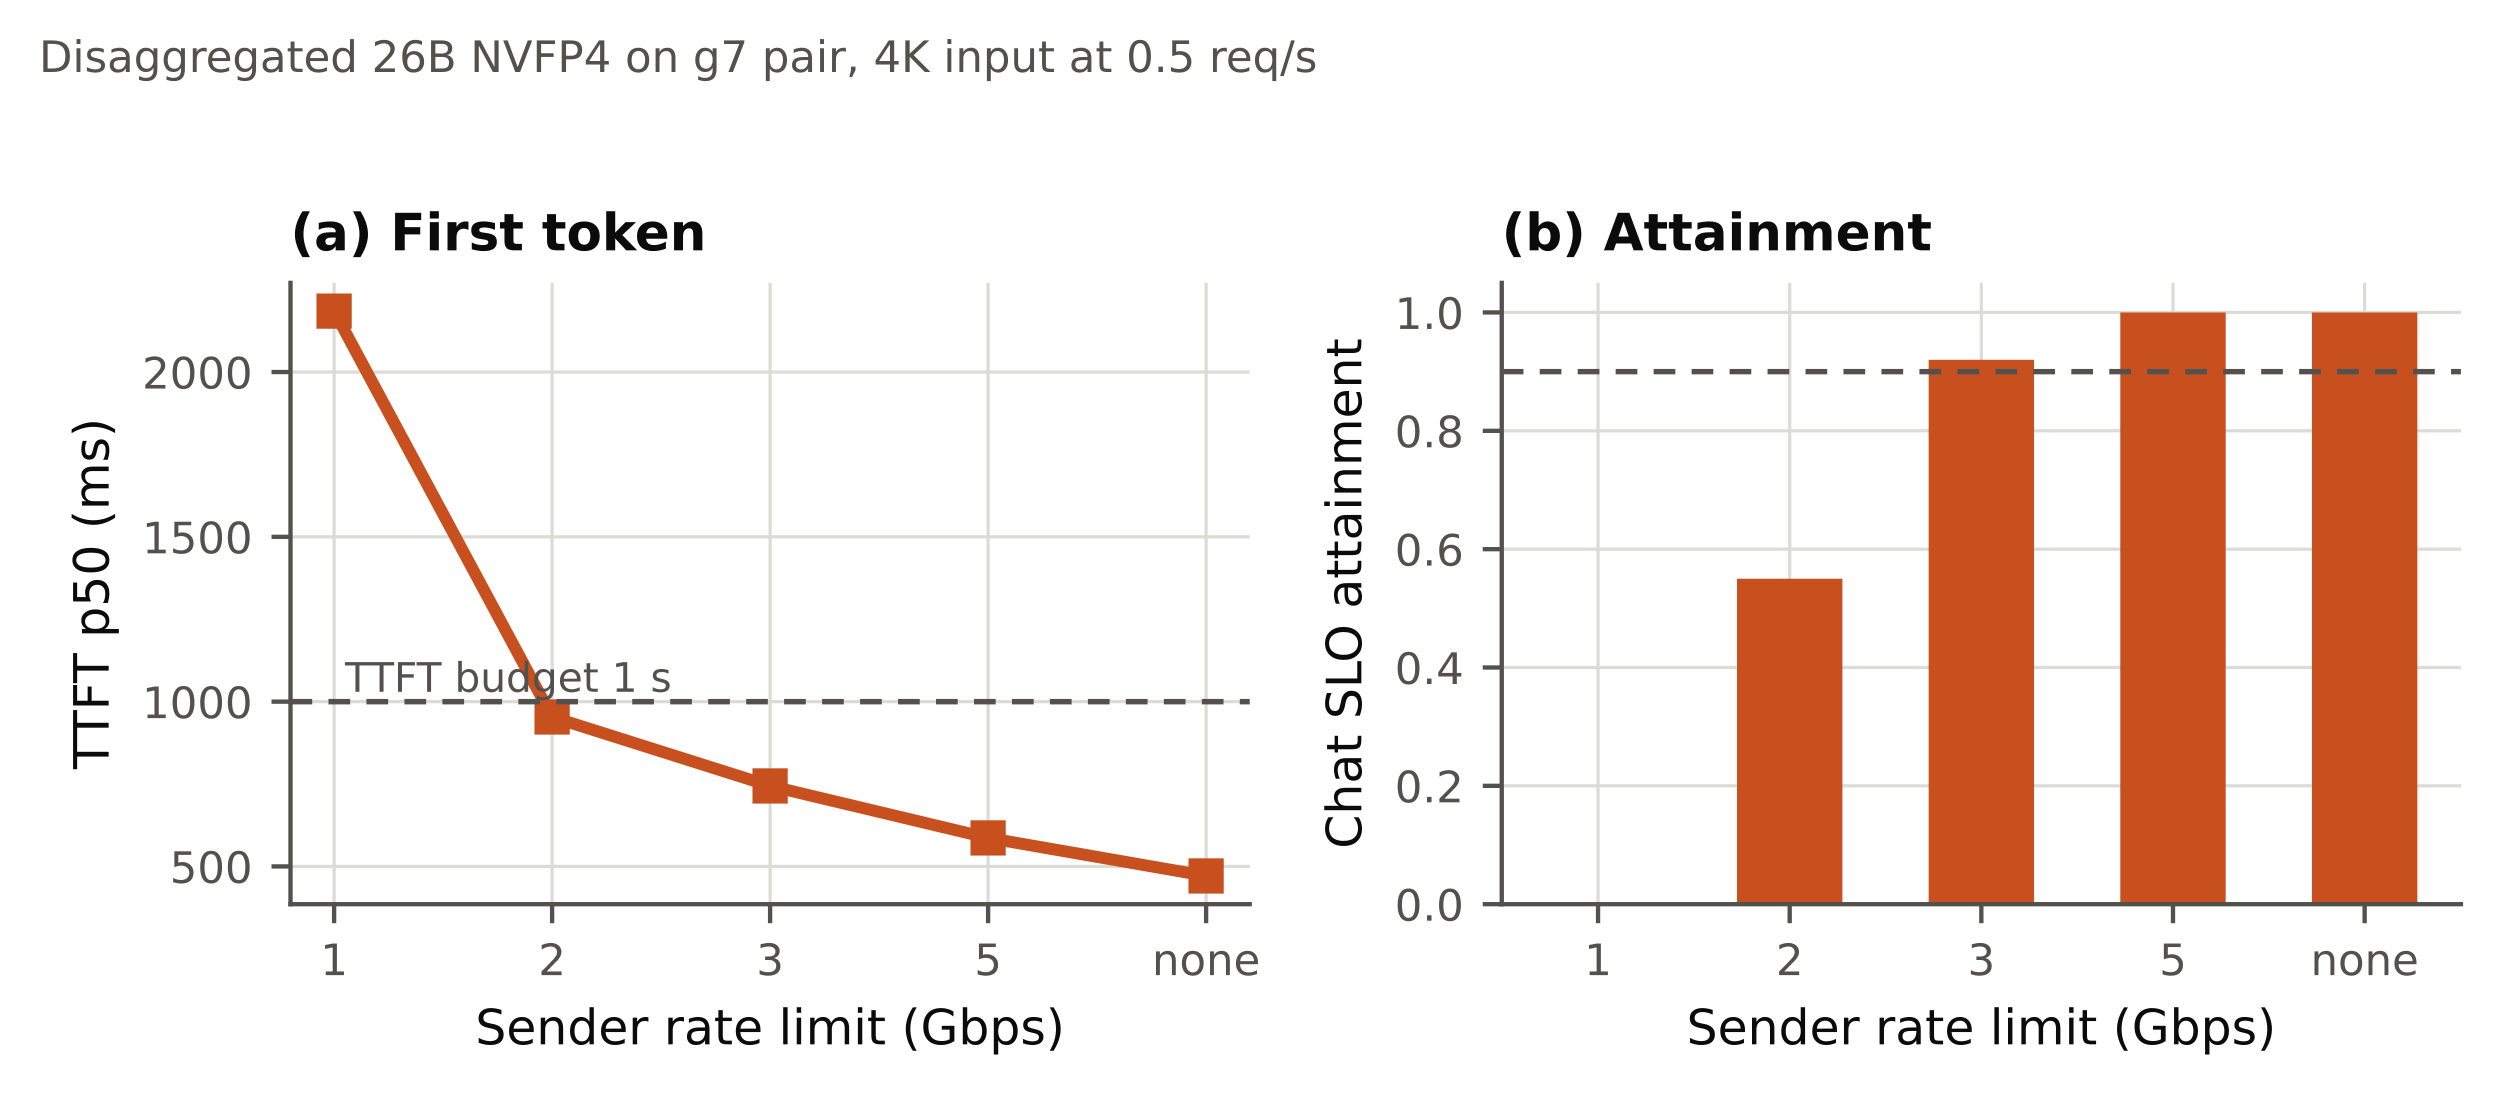
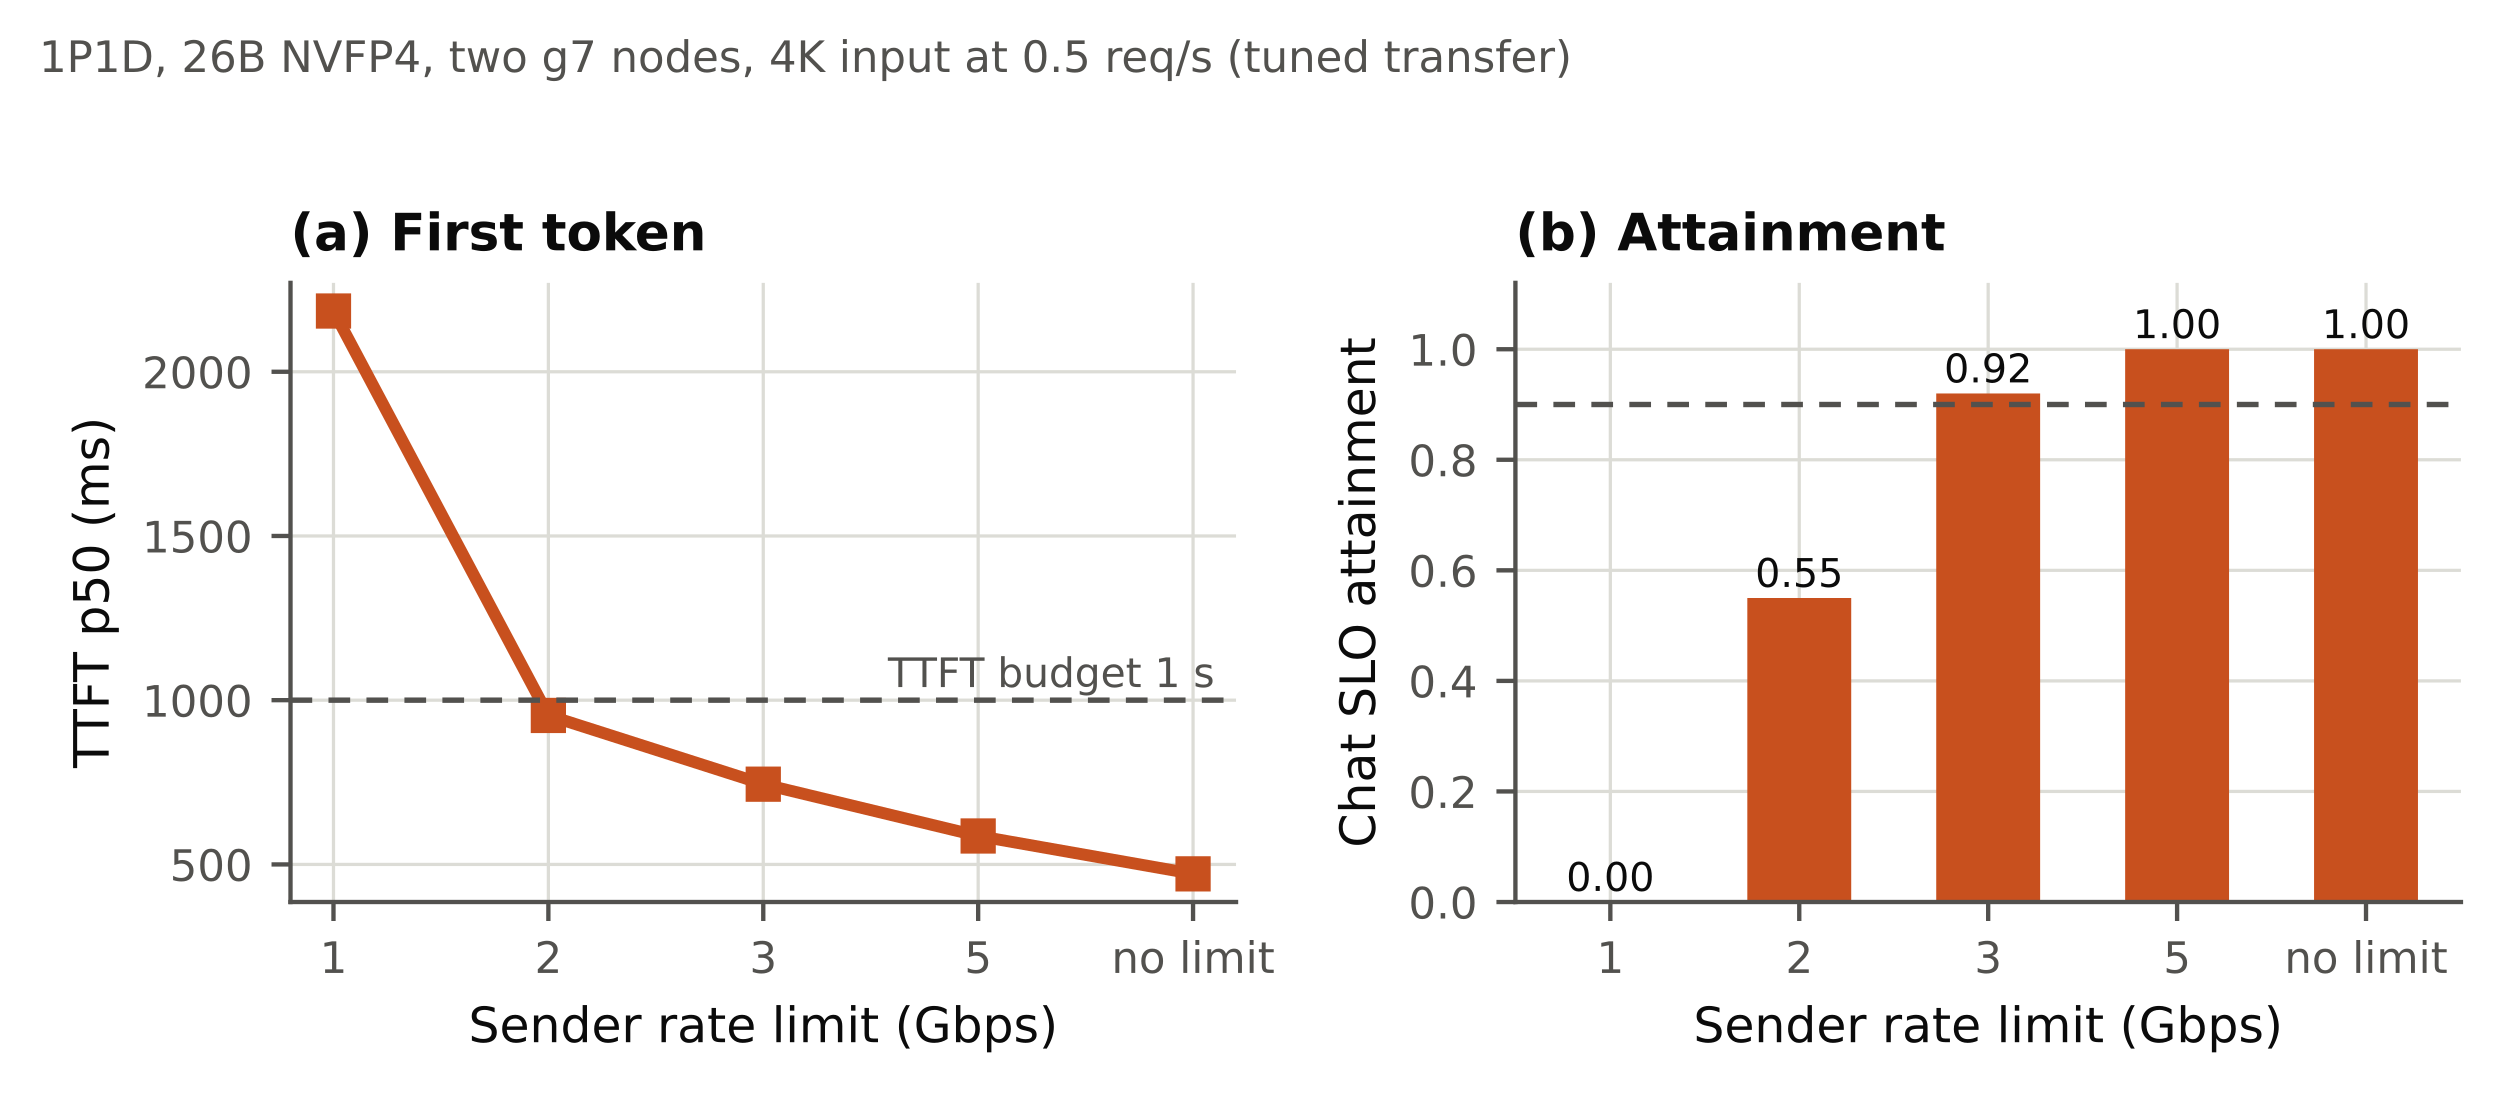
- <svg xmlns="http://www.w3.org/2000/svg" xmlns:xlink="http://www.w3.org/1999/xlink" width="460.872pt" height="201.887pt" viewBox="0 0 460.872 201.887" version="1.1">
+ <svg xmlns="http://www.w3.org/2000/svg" xmlns:xlink="http://www.w3.org/1999/xlink" width="460.872pt" height="201.485pt" viewBox="0 0 460.872 201.485" version="1.1">
  <defs>
    <style type="text/css">*{stroke-linejoin: round; stroke-linecap: butt}</style>
  </defs>
  <g id="figure_1">
    <g id="patch_1">
-       <path d="M 0 201.887  L 460.872 201.887  L 460.872 -0  L 0 -0  L 0 201.887  z " style="fill: none" />
+       <path d="M 0 201.485  L 460.872 201.485  L 460.872 0  L 0 0  L 0 201.485  z " style="fill: none" />
    </g>
    <g id="axes_1">
      <g id="patch_2">
-         <path d="M 53.554 166.686  L 230.381 166.686  L 230.381 52.148  L 53.554 52.148  L 53.554 166.686  z " style="fill: none" />
+         <path d="M 53.554 166.284  L 227.861 166.284  L 227.861 52.148  L 53.554 52.148  L 53.554 166.284  z " style="fill: none" />
      </g>
      <g id="matplotlib.axis_1">
        <g id="xtick_1">
          <g id="line2d_1">
-             <path d="M 61.592 166.686  L 61.592 52.148  " clip-path="url(#p09b692874a)" style="fill: none; stroke: #dcdcd6; stroke-width: 0.6; stroke-linecap: square" />
+             <path d="M 61.477 166.284  L 61.477 52.148  " clip-path="url(#p28d14d6570)" style="fill: none; stroke: #dcdcd6; stroke-width: 0.6; stroke-linecap: square" />
          </g>
          <g id="line2d_2">
            <defs>
-               <path id="mbd65583df5" d="M 0 0  L 0 3.5  " style="stroke: #52514e; stroke-width: 0.8" />
+               <path id="m0e8665df75" d="M 0 0  L 0 3.5  " style="stroke: #52514e; stroke-width: 0.8" />
            </defs>
            <g>
-               <use xlink:href="#mbd65583df5" x="61.592" y="166.686" style="fill: #52514e; stroke: #52514e; stroke-width: 0.8" />
+               <use xlink:href="#m0e8665df75" x="61.477" y="166.284" style="fill: #52514e; stroke: #52514e; stroke-width: 0.8" />
            </g>
          </g>
          <g id="text_1">
-             <text style="font-size: 8px; font-family: 'DejaVu Sans', 'Bitstream Vera Sans', 'Computer Modern Sans Serif', 'Lucida Grande', 'Verdana', 'Geneva', 'Lucid', 'Arial', 'Helvetica', 'Avant Garde', sans-serif; text-anchor: middle; fill: #52514e" x="61.592" y="179.764" transform="rotate(-0 61.59171 179.764)">1</text>
+             <text style="font-size: 8px; font-family: 'DejaVu Sans', 'Bitstream Vera Sans', 'Computer Modern Sans Serif', 'Lucida Grande', 'Verdana', 'Geneva', 'Lucid', 'Arial', 'Helvetica', 'Avant Garde', sans-serif; text-anchor: middle; fill: #52514e" x="61.477" y="179.362" transform="rotate(-0 61.47716 179.3621)">1</text>
          </g>
        </g>
        <g id="xtick_2">
          <g id="line2d_3">
-             <path d="M 101.78 166.686  L 101.78 52.148  " clip-path="url(#p09b692874a)" style="fill: none; stroke: #dcdcd6; stroke-width: 0.6; stroke-linecap: square" />
+             <path d="M 101.092 166.284  L 101.092 52.148  " clip-path="url(#p28d14d6570)" style="fill: none; stroke: #dcdcd6; stroke-width: 0.6; stroke-linecap: square" />
          </g>
          <g id="line2d_4">
            <g>
-               <use xlink:href="#mbd65583df5" x="101.78" y="166.686" style="fill: #52514e; stroke: #52514e; stroke-width: 0.8" />
+               <use xlink:href="#m0e8665df75" x="101.092" y="166.284" style="fill: #52514e; stroke: #52514e; stroke-width: 0.8" />
            </g>
          </g>
          <g id="text_2">
-             <text style="font-size: 8px; font-family: 'DejaVu Sans', 'Bitstream Vera Sans', 'Computer Modern Sans Serif', 'Lucida Grande', 'Verdana', 'Geneva', 'Lucid', 'Arial', 'Helvetica', 'Avant Garde', sans-serif; text-anchor: middle; fill: #52514e" x="101.78" y="179.764" transform="rotate(-0 101.7797 179.764)">2</text>
+             <text style="font-size: 8px; font-family: 'DejaVu Sans', 'Bitstream Vera Sans', 'Computer Modern Sans Serif', 'Lucida Grande', 'Verdana', 'Geneva', 'Lucid', 'Arial', 'Helvetica', 'Avant Garde', sans-serif; text-anchor: middle; fill: #52514e" x="101.092" y="179.362" transform="rotate(-0 101.0924 179.3621)">2</text>
          </g>
        </g>
        <g id="xtick_3">
          <g id="line2d_5">
-             <path d="M 141.968 166.686  L 141.968 52.148  " clip-path="url(#p09b692874a)" style="fill: none; stroke: #dcdcd6; stroke-width: 0.6; stroke-linecap: square" />
+             <path d="M 140.708 166.284  L 140.708 52.148  " clip-path="url(#p28d14d6570)" style="fill: none; stroke: #dcdcd6; stroke-width: 0.6; stroke-linecap: square" />
          </g>
          <g id="line2d_6">
            <g>
-               <use xlink:href="#mbd65583df5" x="141.968" y="166.686" style="fill: #52514e; stroke: #52514e; stroke-width: 0.8" />
+               <use xlink:href="#m0e8665df75" x="140.708" y="166.284" style="fill: #52514e; stroke: #52514e; stroke-width: 0.8" />
            </g>
          </g>
          <g id="text_3">
-             <text style="font-size: 8px; font-family: 'DejaVu Sans', 'Bitstream Vera Sans', 'Computer Modern Sans Serif', 'Lucida Grande', 'Verdana', 'Geneva', 'Lucid', 'Arial', 'Helvetica', 'Avant Garde', sans-serif; text-anchor: middle; fill: #52514e" x="141.968" y="179.764" transform="rotate(-0 141.9677 179.764)">3</text>
+             <text style="font-size: 8px; font-family: 'DejaVu Sans', 'Bitstream Vera Sans', 'Computer Modern Sans Serif', 'Lucida Grande', 'Verdana', 'Geneva', 'Lucid', 'Arial', 'Helvetica', 'Avant Garde', sans-serif; text-anchor: middle; fill: #52514e" x="140.708" y="179.362" transform="rotate(-0 140.7077 179.3621)">3</text>
          </g>
        </g>
        <g id="xtick_4">
          <g id="line2d_7">
-             <path d="M 182.156 166.686  L 182.156 52.148  " clip-path="url(#p09b692874a)" style="fill: none; stroke: #dcdcd6; stroke-width: 0.6; stroke-linecap: square" />
+             <path d="M 180.323 166.284  L 180.323 52.148  " clip-path="url(#p28d14d6570)" style="fill: none; stroke: #dcdcd6; stroke-width: 0.6; stroke-linecap: square" />
          </g>
          <g id="line2d_8">
            <g>
-               <use xlink:href="#mbd65583df5" x="182.156" y="166.686" style="fill: #52514e; stroke: #52514e; stroke-width: 0.8" />
+               <use xlink:href="#m0e8665df75" x="180.323" y="166.284" style="fill: #52514e; stroke: #52514e; stroke-width: 0.8" />
            </g>
          </g>
          <g id="text_4">
-             <text style="font-size: 8px; font-family: 'DejaVu Sans', 'Bitstream Vera Sans', 'Computer Modern Sans Serif', 'Lucida Grande', 'Verdana', 'Geneva', 'Lucid', 'Arial', 'Helvetica', 'Avant Garde', sans-serif; text-anchor: middle; fill: #52514e" x="182.156" y="179.764" transform="rotate(-0 182.1557 179.764)">5</text>
+             <text style="font-size: 8px; font-family: 'DejaVu Sans', 'Bitstream Vera Sans', 'Computer Modern Sans Serif', 'Lucida Grande', 'Verdana', 'Geneva', 'Lucid', 'Arial', 'Helvetica', 'Avant Garde', sans-serif; text-anchor: middle; fill: #52514e" x="180.323" y="179.362" transform="rotate(-0 180.3229 179.3621)">5</text>
          </g>
        </g>
        <g id="xtick_5">
          <g id="line2d_9">
-             <path d="M 222.344 166.686  L 222.344 52.148  " clip-path="url(#p09b692874a)" style="fill: none; stroke: #dcdcd6; stroke-width: 0.6; stroke-linecap: square" />
+             <path d="M 219.938 166.284  L 219.938 52.148  " clip-path="url(#p28d14d6570)" style="fill: none; stroke: #dcdcd6; stroke-width: 0.6; stroke-linecap: square" />
          </g>
          <g id="line2d_10">
            <g>
-               <use xlink:href="#mbd65583df5" x="222.344" y="166.686" style="fill: #52514e; stroke: #52514e; stroke-width: 0.8" />
+               <use xlink:href="#m0e8665df75" x="219.938" y="166.284" style="fill: #52514e; stroke: #52514e; stroke-width: 0.8" />
            </g>
          </g>
          <g id="text_5">
-             <text style="font-size: 8px; font-family: 'DejaVu Sans', 'Bitstream Vera Sans', 'Computer Modern Sans Serif', 'Lucida Grande', 'Verdana', 'Geneva', 'Lucid', 'Arial', 'Helvetica', 'Avant Garde', sans-serif; text-anchor: middle; fill: #52514e" x="222.344" y="179.764" transform="rotate(-0 222.3437 179.764)">none</text>
+             <text style="font-size: 8px; font-family: 'DejaVu Sans', 'Bitstream Vera Sans', 'Computer Modern Sans Serif', 'Lucida Grande', 'Verdana', 'Geneva', 'Lucid', 'Arial', 'Helvetica', 'Avant Garde', sans-serif; text-anchor: middle; fill: #52514e" x="219.938" y="179.363" transform="rotate(-0 219.9382 179.3628)">no limit</text>
          </g>
        </g>
        <g id="text_6">
-           <text style="font-size: 9px; font-family: 'DejaVu Sans', 'Bitstream Vera Sans', 'Computer Modern Sans Serif', 'Lucida Grande', 'Verdana', 'Geneva', 'Lucid', 'Arial', 'Helvetica', 'Avant Garde', sans-serif; text-anchor: middle; fill: #0b0b0b" x="141.968" y="192.524" transform="rotate(-0 141.9677 192.5245)">Sender rate limit (Gbps)</text>
+           <text style="font-size: 9px; font-family: 'DejaVu Sans', 'Bitstream Vera Sans', 'Computer Modern Sans Serif', 'Lucida Grande', 'Verdana', 'Geneva', 'Lucid', 'Arial', 'Helvetica', 'Avant Garde', sans-serif; text-anchor: middle; fill: #0b0b0b" x="140.708" y="192.123" transform="rotate(-0 140.7077 192.1232)">Sender rate limit (Gbps)</text>
        </g>
      </g>
      <g id="matplotlib.axis_2">
        <g id="ytick_1">
          <g id="line2d_11">
-             <path d="M 53.554 159.731  L 230.381 159.731  " clip-path="url(#p09b692874a)" style="fill: none; stroke: #dcdcd6; stroke-width: 0.6; stroke-linecap: square" />
+             <path d="M 53.554 159.353  L 227.861 159.353  " clip-path="url(#p28d14d6570)" style="fill: none; stroke: #dcdcd6; stroke-width: 0.6; stroke-linecap: square" />
          </g>
          <g id="line2d_12">
            <defs>
-               <path id="m7ed555e3ec" d="M 0 0  L -3.5 0  " style="stroke: #52514e; stroke-width: 0.8" />
+               <path id="m4f1217d093" d="M 0 0  L -3.5 0  " style="stroke: #52514e; stroke-width: 0.8" />
            </defs>
            <g>
-               <use xlink:href="#m7ed555e3ec" x="53.554" y="159.731" style="fill: #52514e; stroke: #52514e; stroke-width: 0.8" />
+               <use xlink:href="#m4f1217d093" x="53.554" y="159.353" style="fill: #52514e; stroke: #52514e; stroke-width: 0.8" />
            </g>
          </g>
          <g id="text_7">
-             <text style="font-size: 8px; font-family: 'DejaVu Sans', 'Bitstream Vera Sans', 'Computer Modern Sans Serif', 'Lucida Grande', 'Verdana', 'Geneva', 'Lucid', 'Arial', 'Helvetica', 'Avant Garde', sans-serif; text-anchor: end; fill: #52514e" x="46.554" y="162.77" transform="rotate(-0 46.55411 162.7697)">500</text>
+             <text style="font-size: 8px; font-family: 'DejaVu Sans', 'Bitstream Vera Sans', 'Computer Modern Sans Serif', 'Lucida Grande', 'Verdana', 'Geneva', 'Lucid', 'Arial', 'Helvetica', 'Avant Garde', sans-serif; text-anchor: end; fill: #52514e" x="46.554" y="162.392" transform="rotate(-0 46.55411 162.3922)">500</text>
          </g>
        </g>
        <g id="ytick_2">
          <g id="line2d_13">
-             <path d="M 53.554 129.35  L 230.381 129.35  " clip-path="url(#p09b692874a)" style="fill: none; stroke: #dcdcd6; stroke-width: 0.6; stroke-linecap: square" />
+             <path d="M 53.554 129.079  L 227.861 129.079  " clip-path="url(#p28d14d6570)" style="fill: none; stroke: #dcdcd6; stroke-width: 0.6; stroke-linecap: square" />
          </g>
          <g id="line2d_14">
            <g>
-               <use xlink:href="#m7ed555e3ec" x="53.554" y="129.35" style="fill: #52514e; stroke: #52514e; stroke-width: 0.8" />
+               <use xlink:href="#m4f1217d093" x="53.554" y="129.079" style="fill: #52514e; stroke: #52514e; stroke-width: 0.8" />
            </g>
          </g>
          <g id="text_8">
-             <text style="font-size: 8px; font-family: 'DejaVu Sans', 'Bitstream Vera Sans', 'Computer Modern Sans Serif', 'Lucida Grande', 'Verdana', 'Geneva', 'Lucid', 'Arial', 'Helvetica', 'Avant Garde', sans-serif; text-anchor: end; fill: #52514e" x="46.554" y="132.389" transform="rotate(-0 46.55411 132.3891)">1000</text>
+             <text style="font-size: 8px; font-family: 'DejaVu Sans', 'Bitstream Vera Sans', 'Computer Modern Sans Serif', 'Lucida Grande', 'Verdana', 'Geneva', 'Lucid', 'Arial', 'Helvetica', 'Avant Garde', sans-serif; text-anchor: end; fill: #52514e" x="46.554" y="132.118" transform="rotate(-0 46.55411 132.1182)">1000</text>
          </g>
        </g>
        <g id="ytick_3">
          <g id="line2d_15">
-             <path d="M 53.554 98.969  L 230.381 98.969  " clip-path="url(#p09b692874a)" style="fill: none; stroke: #dcdcd6; stroke-width: 0.6; stroke-linecap: square" />
+             <path d="M 53.554 98.805  L 227.861 98.805  " clip-path="url(#p28d14d6570)" style="fill: none; stroke: #dcdcd6; stroke-width: 0.6; stroke-linecap: square" />
          </g>
          <g id="line2d_16">
            <g>
-               <use xlink:href="#m7ed555e3ec" x="53.554" y="98.969" style="fill: #52514e; stroke: #52514e; stroke-width: 0.8" />
+               <use xlink:href="#m4f1217d093" x="53.554" y="98.805" style="fill: #52514e; stroke: #52514e; stroke-width: 0.8" />
            </g>
          </g>
          <g id="text_9">
-             <text style="font-size: 8px; font-family: 'DejaVu Sans', 'Bitstream Vera Sans', 'Computer Modern Sans Serif', 'Lucida Grande', 'Verdana', 'Geneva', 'Lucid', 'Arial', 'Helvetica', 'Avant Garde', sans-serif; text-anchor: end; fill: #52514e" x="46.554" y="102.008" transform="rotate(-0 46.55411 102.0084)">1500</text>
+             <text style="font-size: 8px; font-family: 'DejaVu Sans', 'Bitstream Vera Sans', 'Computer Modern Sans Serif', 'Lucida Grande', 'Verdana', 'Geneva', 'Lucid', 'Arial', 'Helvetica', 'Avant Garde', sans-serif; text-anchor: end; fill: #52514e" x="46.554" y="101.844" transform="rotate(-0 46.55411 101.8442)">1500</text>
          </g>
        </g>
        <g id="ytick_4">
          <g id="line2d_17">
-             <path d="M 53.554 68.589  L 230.381 68.589  " clip-path="url(#p09b692874a)" style="fill: none; stroke: #dcdcd6; stroke-width: 0.6; stroke-linecap: square" />
+             <path d="M 53.554 68.531  L 227.861 68.531  " clip-path="url(#p28d14d6570)" style="fill: none; stroke: #dcdcd6; stroke-width: 0.6; stroke-linecap: square" />
          </g>
          <g id="line2d_18">
            <g>
-               <use xlink:href="#m7ed555e3ec" x="53.554" y="68.589" style="fill: #52514e; stroke: #52514e; stroke-width: 0.8" />
+               <use xlink:href="#m4f1217d093" x="53.554" y="68.531" style="fill: #52514e; stroke: #52514e; stroke-width: 0.8" />
            </g>
          </g>
          <g id="text_10">
-             <text style="font-size: 8px; font-family: 'DejaVu Sans', 'Bitstream Vera Sans', 'Computer Modern Sans Serif', 'Lucida Grande', 'Verdana', 'Geneva', 'Lucid', 'Arial', 'Helvetica', 'Avant Garde', sans-serif; text-anchor: end; fill: #52514e" x="46.554" y="71.628" transform="rotate(-0 46.55411 71.62779)">2000</text>
+             <text style="font-size: 8px; font-family: 'DejaVu Sans', 'Bitstream Vera Sans', 'Computer Modern Sans Serif', 'Lucida Grande', 'Verdana', 'Geneva', 'Lucid', 'Arial', 'Helvetica', 'Avant Garde', sans-serif; text-anchor: end; fill: #52514e" x="46.554" y="71.57" transform="rotate(-0 46.55411 71.5701)">2000</text>
          </g>
        </g>
        <g id="text_11">
-           <text style="font-size: 9px; font-family: 'DejaVu Sans', 'Bitstream Vera Sans', 'Computer Modern Sans Serif', 'Lucida Grande', 'Verdana', 'Geneva', 'Lucid', 'Arial', 'Helvetica', 'Avant Garde', sans-serif; text-anchor: middle; fill: #0b0b0b" x="20.032" y="109.417" transform="rotate(-90 20.032 109.4168)">TTFT p50 (ms)</text>
+           <text style="font-size: 9px; font-family: 'DejaVu Sans', 'Bitstream Vera Sans', 'Computer Modern Sans Serif', 'Lucida Grande', 'Verdana', 'Geneva', 'Lucid', 'Arial', 'Helvetica', 'Avant Garde', sans-serif; text-anchor: middle; fill: #0b0b0b" x="20.032" y="109.216" transform="rotate(-90 20.032 109.2158)">TTFT p50 (ms)</text>
        </g>
      </g>
      <g id="line2d_19">
-         <path d="M 61.592 57.354  L 101.78 132.173  L 141.968 144.889  L 182.156 154.472  L 222.344 161.48  " clip-path="url(#p09b692874a)" style="fill: none; stroke: #c8501e; stroke-width: 2.2; stroke-linecap: square" />
+         <path d="M 61.477 57.336  L 101.092 131.892  L 140.708 144.563  L 180.323 154.113  L 219.938 161.096  " clip-path="url(#p28d14d6570)" style="fill: none; stroke: #c8501e; stroke-width: 2.2; stroke-linecap: square" />
        <defs>
-           <path id="mceeed53662" d="M -2.75 2.75  L 2.75 2.75  L 2.75 -2.75  L -2.75 -2.75  z " style="stroke: #c8501e; stroke-linejoin: miter" />
+           <path id="md14db41283" d="M -2.75 2.75  L 2.75 2.75  L 2.75 -2.75  L -2.75 -2.75  z " style="stroke: #c8501e; stroke-linejoin: miter" />
        </defs>
-         <g clip-path="url(#p09b692874a)">
-           <use xlink:href="#mceeed53662" x="61.592" y="57.354" style="fill: #c8501e; stroke: #c8501e; stroke-linejoin: miter" />
-           <use xlink:href="#mceeed53662" x="101.78" y="132.173" style="fill: #c8501e; stroke: #c8501e; stroke-linejoin: miter" />
-           <use xlink:href="#mceeed53662" x="141.968" y="144.889" style="fill: #c8501e; stroke: #c8501e; stroke-linejoin: miter" />
-           <use xlink:href="#mceeed53662" x="182.156" y="154.472" style="fill: #c8501e; stroke: #c8501e; stroke-linejoin: miter" />
-           <use xlink:href="#mceeed53662" x="222.344" y="161.48" style="fill: #c8501e; stroke: #c8501e; stroke-linejoin: miter" />
+         <g clip-path="url(#p28d14d6570)">
+           <use xlink:href="#md14db41283" x="61.477" y="57.336" style="fill: #c8501e; stroke: #c8501e; stroke-linejoin: miter" />
+           <use xlink:href="#md14db41283" x="101.092" y="131.892" style="fill: #c8501e; stroke: #c8501e; stroke-linejoin: miter" />
+           <use xlink:href="#md14db41283" x="140.708" y="144.563" style="fill: #c8501e; stroke: #c8501e; stroke-linejoin: miter" />
+           <use xlink:href="#md14db41283" x="180.323" y="154.113" style="fill: #c8501e; stroke: #c8501e; stroke-linejoin: miter" />
+           <use xlink:href="#md14db41283" x="219.938" y="161.096" style="fill: #c8501e; stroke: #c8501e; stroke-linejoin: miter" />
        </g>
      </g>
      <g id="line2d_20">
-         <path d="M 53.554 129.35  L 230.381 129.35  " clip-path="url(#p09b692874a)" style="fill: none; stroke-dasharray: 4,3; stroke-dashoffset: 0; stroke: #52514e" />
+         <path d="M 53.554 129.079  L 227.861 129.079  " clip-path="url(#p28d14d6570)" style="fill: none; stroke-dasharray: 4,3; stroke-dashoffset: 0; stroke: #52514e" />
      </g>
      <g id="patch_3">
-         <path d="M 53.554 166.686  L 53.554 52.148  " style="fill: none; stroke: #52514e; stroke-width: 0.8; stroke-linejoin: miter; stroke-linecap: square" />
+         <path d="M 53.554 166.284  L 53.554 52.148  " style="fill: none; stroke: #52514e; stroke-width: 0.8; stroke-linejoin: miter; stroke-linecap: square" />
      </g>
      <g id="patch_4">
-         <path d="M 53.554 166.686  L 230.381 166.686  " style="fill: none; stroke: #52514e; stroke-width: 0.8; stroke-linejoin: miter; stroke-linecap: square" />
+         <path d="M 53.554 166.284  L 227.861 166.284  " style="fill: none; stroke: #52514e; stroke-width: 0.8; stroke-linejoin: miter; stroke-linecap: square" />
      </g>
      <g id="text_12">
-         <text style="font-size: 7.5px; font-family: 'DejaVu Sans', 'Bitstream Vera Sans', 'Computer Modern Sans Serif', 'Lucida Grande', 'Verdana', 'Geneva', 'Lucid', 'Arial', 'Helvetica', 'Avant Garde', sans-serif; text-anchor: start; fill: #52514e" x="63.601" y="127.527" transform="rotate(-0 63.60111 127.5272)">TTFT budget 1 s</text>
+         <text style="font-size: 7.5px; font-family: 'DejaVu Sans', 'Bitstream Vera Sans', 'Computer Modern Sans Serif', 'Lucida Grande', 'Verdana', 'Geneva', 'Lucid', 'Arial', 'Helvetica', 'Avant Garde', sans-serif; text-anchor: end; fill: #52514e" x="223.9" y="126.657" transform="rotate(-0 223.8997 126.6572)">TTFT budget 1 s</text>
      </g>
      <g id="text_13">
        <text style="font-weight: 700; font-size: 9.5px; font-family: 'DejaVu Sans', 'Bitstream Vera Sans', 'Computer Modern Sans Serif', 'Lucida Grande', 'Verdana', 'Geneva', 'Lucid', 'Arial', 'Helvetica', 'Avant Garde', sans-serif; text-anchor: start; fill: #0b0b0b" x="53.554" y="46.148" transform="rotate(-0 53.55411 46.14765)">(a) First token</text>
      </g>
    </g>
    <g id="axes_2">
      <g id="patch_5">
-         <path d="M 276.845 166.686  L 453.672 166.686  L 453.672 52.148  L 276.845 52.148  L 276.845 166.686  z " style="fill: none" />
+         <path d="M 279.365 166.284  L 453.672 166.284  L 453.672 52.148  L 279.365 52.148  L 279.365 166.284  z " style="fill: none" />
      </g>
      <g id="matplotlib.axis_3">
        <g id="xtick_6">
          <g id="line2d_21">
-             <path d="M 294.598 166.686  L 294.598 52.148  " clip-path="url(#p559217119a)" style="fill: none; stroke: #dcdcd6; stroke-width: 0.6; stroke-linecap: square" />
+             <path d="M 296.865 166.284  L 296.865 52.148  " clip-path="url(#p396eaa39d7)" style="fill: none; stroke: #dcdcd6; stroke-width: 0.6; stroke-linecap: square" />
          </g>
          <g id="line2d_22">
            <g>
-               <use xlink:href="#mbd65583df5" x="294.598" y="166.686" style="fill: #52514e; stroke: #52514e; stroke-width: 0.8" />
+               <use xlink:href="#m0e8665df75" x="296.865" y="166.284" style="fill: #52514e; stroke: #52514e; stroke-width: 0.8" />
            </g>
          </g>
          <g id="text_14">
-             <text style="font-size: 8px; font-family: 'DejaVu Sans', 'Bitstream Vera Sans', 'Computer Modern Sans Serif', 'Lucida Grande', 'Verdana', 'Geneva', 'Lucid', 'Arial', 'Helvetica', 'Avant Garde', sans-serif; text-anchor: middle; fill: #52514e" x="294.598" y="179.764" transform="rotate(-0 294.5982 179.764)">1</text>
+             <text style="font-size: 8px; font-family: 'DejaVu Sans', 'Bitstream Vera Sans', 'Computer Modern Sans Serif', 'Lucida Grande', 'Verdana', 'Geneva', 'Lucid', 'Arial', 'Helvetica', 'Avant Garde', sans-serif; text-anchor: middle; fill: #52514e" x="296.865" y="179.362" transform="rotate(-0 296.8652 179.3621)">1</text>
          </g>
        </g>
        <g id="xtick_7">
          <g id="line2d_23">
-             <path d="M 329.928 166.686  L 329.928 52.148  " clip-path="url(#p559217119a)" style="fill: none; stroke: #dcdcd6; stroke-width: 0.6; stroke-linecap: square" />
+             <path d="M 331.692 166.284  L 331.692 52.148  " clip-path="url(#p396eaa39d7)" style="fill: none; stroke: #dcdcd6; stroke-width: 0.6; stroke-linecap: square" />
          </g>
          <g id="line2d_24">
            <g>
-               <use xlink:href="#mbd65583df5" x="329.928" y="166.686" style="fill: #52514e; stroke: #52514e; stroke-width: 0.8" />
+               <use xlink:href="#m0e8665df75" x="331.692" y="166.284" style="fill: #52514e; stroke: #52514e; stroke-width: 0.8" />
            </g>
          </g>
          <g id="text_15">
-             <text style="font-size: 8px; font-family: 'DejaVu Sans', 'Bitstream Vera Sans', 'Computer Modern Sans Serif', 'Lucida Grande', 'Verdana', 'Geneva', 'Lucid', 'Arial', 'Helvetica', 'Avant Garde', sans-serif; text-anchor: middle; fill: #52514e" x="329.928" y="179.764" transform="rotate(-0 329.9283 179.764)">2</text>
+             <text style="font-size: 8px; font-family: 'DejaVu Sans', 'Bitstream Vera Sans', 'Computer Modern Sans Serif', 'Lucida Grande', 'Verdana', 'Geneva', 'Lucid', 'Arial', 'Helvetica', 'Avant Garde', sans-serif; text-anchor: middle; fill: #52514e" x="331.692" y="179.362" transform="rotate(-0 331.6918 179.3621)">2</text>
          </g>
        </g>
        <g id="xtick_8">
          <g id="line2d_25">
-             <path d="M 365.258 166.686  L 365.258 52.148  " clip-path="url(#p559217119a)" style="fill: none; stroke: #dcdcd6; stroke-width: 0.6; stroke-linecap: square" />
+             <path d="M 366.518 166.284  L 366.518 52.148  " clip-path="url(#p396eaa39d7)" style="fill: none; stroke: #dcdcd6; stroke-width: 0.6; stroke-linecap: square" />
          </g>
          <g id="line2d_26">
            <g>
-               <use xlink:href="#mbd65583df5" x="365.258" y="166.686" style="fill: #52514e; stroke: #52514e; stroke-width: 0.8" />
+               <use xlink:href="#m0e8665df75" x="366.518" y="166.284" style="fill: #52514e; stroke: #52514e; stroke-width: 0.8" />
            </g>
          </g>
          <g id="text_16">
-             <text style="font-size: 8px; font-family: 'DejaVu Sans', 'Bitstream Vera Sans', 'Computer Modern Sans Serif', 'Lucida Grande', 'Verdana', 'Geneva', 'Lucid', 'Arial', 'Helvetica', 'Avant Garde', sans-serif; text-anchor: middle; fill: #52514e" x="365.258" y="179.764" transform="rotate(-0 365.2584 179.764)">3</text>
+             <text style="font-size: 8px; font-family: 'DejaVu Sans', 'Bitstream Vera Sans', 'Computer Modern Sans Serif', 'Lucida Grande', 'Verdana', 'Geneva', 'Lucid', 'Arial', 'Helvetica', 'Avant Garde', sans-serif; text-anchor: middle; fill: #52514e" x="366.518" y="179.362" transform="rotate(-0 366.5184 179.3621)">3</text>
          </g>
        </g>
        <g id="xtick_9">
          <g id="line2d_27">
-             <path d="M 400.589 166.686  L 400.589 52.148  " clip-path="url(#p559217119a)" style="fill: none; stroke: #dcdcd6; stroke-width: 0.6; stroke-linecap: square" />
+             <path d="M 401.345 166.284  L 401.345 52.148  " clip-path="url(#p396eaa39d7)" style="fill: none; stroke: #dcdcd6; stroke-width: 0.6; stroke-linecap: square" />
          </g>
          <g id="line2d_28">
            <g>
-               <use xlink:href="#mbd65583df5" x="400.589" y="166.686" style="fill: #52514e; stroke: #52514e; stroke-width: 0.8" />
+               <use xlink:href="#m0e8665df75" x="401.345" y="166.284" style="fill: #52514e; stroke: #52514e; stroke-width: 0.8" />
            </g>
          </g>
          <g id="text_17">
-             <text style="font-size: 8px; font-family: 'DejaVu Sans', 'Bitstream Vera Sans', 'Computer Modern Sans Serif', 'Lucida Grande', 'Verdana', 'Geneva', 'Lucid', 'Arial', 'Helvetica', 'Avant Garde', sans-serif; text-anchor: middle; fill: #52514e" x="400.589" y="179.764" transform="rotate(-0 400.5885 179.764)">5</text>
+             <text style="font-size: 8px; font-family: 'DejaVu Sans', 'Bitstream Vera Sans', 'Computer Modern Sans Serif', 'Lucida Grande', 'Verdana', 'Geneva', 'Lucid', 'Arial', 'Helvetica', 'Avant Garde', sans-serif; text-anchor: middle; fill: #52514e" x="401.345" y="179.362" transform="rotate(-0 401.345 179.3621)">5</text>
          </g>
        </g>
        <g id="xtick_10">
          <g id="line2d_29">
-             <path d="M 435.919 166.686  L 435.919 52.148  " clip-path="url(#p559217119a)" style="fill: none; stroke: #dcdcd6; stroke-width: 0.6; stroke-linecap: square" />
+             <path d="M 436.172 166.284  L 436.172 52.148  " clip-path="url(#p396eaa39d7)" style="fill: none; stroke: #dcdcd6; stroke-width: 0.6; stroke-linecap: square" />
          </g>
          <g id="line2d_30">
            <g>
-               <use xlink:href="#mbd65583df5" x="435.919" y="166.686" style="fill: #52514e; stroke: #52514e; stroke-width: 0.8" />
+               <use xlink:href="#m0e8665df75" x="436.172" y="166.284" style="fill: #52514e; stroke: #52514e; stroke-width: 0.8" />
            </g>
          </g>
          <g id="text_18">
-             <text style="font-size: 8px; font-family: 'DejaVu Sans', 'Bitstream Vera Sans', 'Computer Modern Sans Serif', 'Lucida Grande', 'Verdana', 'Geneva', 'Lucid', 'Arial', 'Helvetica', 'Avant Garde', sans-serif; text-anchor: middle; fill: #52514e" x="435.919" y="179.764" transform="rotate(-0 435.9186 179.764)">none</text>
+             <text style="font-size: 8px; font-family: 'DejaVu Sans', 'Bitstream Vera Sans', 'Computer Modern Sans Serif', 'Lucida Grande', 'Verdana', 'Geneva', 'Lucid', 'Arial', 'Helvetica', 'Avant Garde', sans-serif; text-anchor: middle; fill: #52514e" x="436.172" y="179.363" transform="rotate(-0 436.1716 179.3628)">no limit</text>
          </g>
        </g>
        <g id="text_19">
-           <text style="font-size: 9px; font-family: 'DejaVu Sans', 'Bitstream Vera Sans', 'Computer Modern Sans Serif', 'Lucida Grande', 'Verdana', 'Geneva', 'Lucid', 'Arial', 'Helvetica', 'Avant Garde', sans-serif; text-anchor: middle; fill: #0b0b0b" x="365.258" y="192.524" transform="rotate(-0 365.2584 192.5245)">Sender rate limit (Gbps)</text>
+           <text style="font-size: 9px; font-family: 'DejaVu Sans', 'Bitstream Vera Sans', 'Computer Modern Sans Serif', 'Lucida Grande', 'Verdana', 'Geneva', 'Lucid', 'Arial', 'Helvetica', 'Avant Garde', sans-serif; text-anchor: middle; fill: #0b0b0b" x="366.518" y="192.123" transform="rotate(-0 366.5184 192.1232)">Sender rate limit (Gbps)</text>
        </g>
      </g>
      <g id="matplotlib.axis_4">
        <g id="ytick_5">
          <g id="line2d_31">
-             <path d="M 276.845 166.686  L 453.672 166.686  " clip-path="url(#p559217119a)" style="fill: none; stroke: #dcdcd6; stroke-width: 0.6; stroke-linecap: square" />
+             <path d="M 279.365 166.284  L 453.672 166.284  " clip-path="url(#p396eaa39d7)" style="fill: none; stroke: #dcdcd6; stroke-width: 0.6; stroke-linecap: square" />
          </g>
          <g id="line2d_32">
            <g>
-               <use xlink:href="#m7ed555e3ec" x="276.845" y="166.686" style="fill: #52514e; stroke: #52514e; stroke-width: 0.8" />
+               <use xlink:href="#m4f1217d093" x="279.365" y="166.284" style="fill: #52514e; stroke: #52514e; stroke-width: 0.8" />
            </g>
          </g>
          <g id="text_20">
-             <text style="font-size: 8px; font-family: 'DejaVu Sans', 'Bitstream Vera Sans', 'Computer Modern Sans Serif', 'Lucida Grande', 'Verdana', 'Geneva', 'Lucid', 'Arial', 'Helvetica', 'Avant Garde', sans-serif; text-anchor: end; fill: #52514e" x="269.845" y="169.725" transform="rotate(-0 269.8449 169.725)">0.0</text>
+             <text style="font-size: 8px; font-family: 'DejaVu Sans', 'Bitstream Vera Sans', 'Computer Modern Sans Serif', 'Lucida Grande', 'Verdana', 'Geneva', 'Lucid', 'Arial', 'Helvetica', 'Avant Garde', sans-serif; text-anchor: end; fill: #52514e" x="272.365" y="169.323" transform="rotate(-0 272.3649 169.3231)">0.0</text>
          </g>
        </g>
        <g id="ytick_6">
          <g id="line2d_33">
-             <path d="M 276.845 144.869  L 453.672 144.869  " clip-path="url(#p559217119a)" style="fill: none; stroke: #dcdcd6; stroke-width: 0.6; stroke-linecap: square" />
+             <path d="M 279.365 145.903  L 453.672 145.903  " clip-path="url(#p396eaa39d7)" style="fill: none; stroke: #dcdcd6; stroke-width: 0.6; stroke-linecap: square" />
          </g>
          <g id="line2d_34">
            <g>
-               <use xlink:href="#m7ed555e3ec" x="276.845" y="144.869" style="fill: #52514e; stroke: #52514e; stroke-width: 0.8" />
+               <use xlink:href="#m4f1217d093" x="279.365" y="145.903" style="fill: #52514e; stroke: #52514e; stroke-width: 0.8" />
            </g>
          </g>
          <g id="text_21">
-             <text style="font-size: 8px; font-family: 'DejaVu Sans', 'Bitstream Vera Sans', 'Computer Modern Sans Serif', 'Lucida Grande', 'Verdana', 'Geneva', 'Lucid', 'Arial', 'Helvetica', 'Avant Garde', sans-serif; text-anchor: end; fill: #52514e" x="269.845" y="147.908" transform="rotate(-0 269.8449 147.9081)">0.2</text>
+             <text style="font-size: 8px; font-family: 'DejaVu Sans', 'Bitstream Vera Sans', 'Computer Modern Sans Serif', 'Lucida Grande', 'Verdana', 'Geneva', 'Lucid', 'Arial', 'Helvetica', 'Avant Garde', sans-serif; text-anchor: end; fill: #52514e" x="272.365" y="148.942" transform="rotate(-0 272.3649 148.9416)">0.2</text>
          </g>
        </g>
        <g id="ytick_7">
          <g id="line2d_35">
-             <path d="M 276.845 123.052  L 453.672 123.052  " clip-path="url(#p559217119a)" style="fill: none; stroke: #dcdcd6; stroke-width: 0.6; stroke-linecap: square" />
+             <path d="M 279.365 125.521  L 453.672 125.521  " clip-path="url(#p396eaa39d7)" style="fill: none; stroke: #dcdcd6; stroke-width: 0.6; stroke-linecap: square" />
          </g>
          <g id="line2d_36">
            <g>
-               <use xlink:href="#m7ed555e3ec" x="276.845" y="123.052" style="fill: #52514e; stroke: #52514e; stroke-width: 0.8" />
+               <use xlink:href="#m4f1217d093" x="279.365" y="125.521" style="fill: #52514e; stroke: #52514e; stroke-width: 0.8" />
            </g>
          </g>
          <g id="text_22">
-             <text style="font-size: 8px; font-family: 'DejaVu Sans', 'Bitstream Vera Sans', 'Computer Modern Sans Serif', 'Lucida Grande', 'Verdana', 'Geneva', 'Lucid', 'Arial', 'Helvetica', 'Avant Garde', sans-serif; text-anchor: end; fill: #52514e" x="269.845" y="126.091" transform="rotate(-0 269.8449 126.0913)">0.4</text>
+             <text style="font-size: 8px; font-family: 'DejaVu Sans', 'Bitstream Vera Sans', 'Computer Modern Sans Serif', 'Lucida Grande', 'Verdana', 'Geneva', 'Lucid', 'Arial', 'Helvetica', 'Avant Garde', sans-serif; text-anchor: end; fill: #52514e" x="272.365" y="128.56" transform="rotate(-0 272.3649 128.5601)">0.4</text>
          </g>
        </g>
        <g id="ytick_8">
          <g id="line2d_37">
-             <path d="M 276.845 101.235  L 453.672 101.235  " clip-path="url(#p559217119a)" style="fill: none; stroke: #dcdcd6; stroke-width: 0.6; stroke-linecap: square" />
+             <path d="M 279.365 105.14  L 453.672 105.14  " clip-path="url(#p396eaa39d7)" style="fill: none; stroke: #dcdcd6; stroke-width: 0.6; stroke-linecap: square" />
          </g>
          <g id="line2d_38">
            <g>
-               <use xlink:href="#m7ed555e3ec" x="276.845" y="101.235" style="fill: #52514e; stroke: #52514e; stroke-width: 0.8" />
+               <use xlink:href="#m4f1217d093" x="279.365" y="105.14" style="fill: #52514e; stroke: #52514e; stroke-width: 0.8" />
            </g>
          </g>
          <g id="text_23">
-             <text style="font-size: 8px; font-family: 'DejaVu Sans', 'Bitstream Vera Sans', 'Computer Modern Sans Serif', 'Lucida Grande', 'Verdana', 'Geneva', 'Lucid', 'Arial', 'Helvetica', 'Avant Garde', sans-serif; text-anchor: end; fill: #52514e" x="269.845" y="104.275" transform="rotate(-0 269.8449 104.2745)">0.6</text>
+             <text style="font-size: 8px; font-family: 'DejaVu Sans', 'Bitstream Vera Sans', 'Computer Modern Sans Serif', 'Lucida Grande', 'Verdana', 'Geneva', 'Lucid', 'Arial', 'Helvetica', 'Avant Garde', sans-serif; text-anchor: end; fill: #52514e" x="272.365" y="108.179" transform="rotate(-0 272.3649 108.1786)">0.6</text>
          </g>
        </g>
        <g id="ytick_9">
          <g id="line2d_39">
-             <path d="M 276.845 79.419  L 453.672 79.419  " clip-path="url(#p559217119a)" style="fill: none; stroke: #dcdcd6; stroke-width: 0.6; stroke-linecap: square" />
+             <path d="M 279.365 84.758  L 453.672 84.758  " clip-path="url(#p396eaa39d7)" style="fill: none; stroke: #dcdcd6; stroke-width: 0.6; stroke-linecap: square" />
          </g>
          <g id="line2d_40">
            <g>
-               <use xlink:href="#m7ed555e3ec" x="276.845" y="79.419" style="fill: #52514e; stroke: #52514e; stroke-width: 0.8" />
+               <use xlink:href="#m4f1217d093" x="279.365" y="84.758" style="fill: #52514e; stroke: #52514e; stroke-width: 0.8" />
            </g>
          </g>
          <g id="text_24">
-             <text style="font-size: 8px; font-family: 'DejaVu Sans', 'Bitstream Vera Sans', 'Computer Modern Sans Serif', 'Lucida Grande', 'Verdana', 'Geneva', 'Lucid', 'Arial', 'Helvetica', 'Avant Garde', sans-serif; text-anchor: end; fill: #52514e" x="269.845" y="82.458" transform="rotate(-0 269.8449 82.45772)">0.8</text>
+             <text style="font-size: 8px; font-family: 'DejaVu Sans', 'Bitstream Vera Sans', 'Computer Modern Sans Serif', 'Lucida Grande', 'Verdana', 'Geneva', 'Lucid', 'Arial', 'Helvetica', 'Avant Garde', sans-serif; text-anchor: end; fill: #52514e" x="272.365" y="87.797" transform="rotate(-0 272.3649 87.7971)">0.8</text>
          </g>
        </g>
        <g id="ytick_10">
          <g id="line2d_41">
-             <path d="M 276.845 57.602  L 453.672 57.602  " clip-path="url(#p559217119a)" style="fill: none; stroke: #dcdcd6; stroke-width: 0.6; stroke-linecap: square" />
+             <path d="M 279.365 64.377  L 453.672 64.377  " clip-path="url(#p396eaa39d7)" style="fill: none; stroke: #dcdcd6; stroke-width: 0.6; stroke-linecap: square" />
          </g>
          <g id="line2d_42">
            <g>
-               <use xlink:href="#m7ed555e3ec" x="276.845" y="57.602" style="fill: #52514e; stroke: #52514e; stroke-width: 0.8" />
+               <use xlink:href="#m4f1217d093" x="279.365" y="64.377" style="fill: #52514e; stroke: #52514e; stroke-width: 0.8" />
            </g>
          </g>
          <g id="text_25">
-             <text style="font-size: 8px; font-family: 'DejaVu Sans', 'Bitstream Vera Sans', 'Computer Modern Sans Serif', 'Lucida Grande', 'Verdana', 'Geneva', 'Lucid', 'Arial', 'Helvetica', 'Avant Garde', sans-serif; text-anchor: end; fill: #52514e" x="269.845" y="60.641" transform="rotate(-0 269.8449 60.64091)">1.0</text>
+             <text style="font-size: 8px; font-family: 'DejaVu Sans', 'Bitstream Vera Sans', 'Computer Modern Sans Serif', 'Lucida Grande', 'Verdana', 'Geneva', 'Lucid', 'Arial', 'Helvetica', 'Avant Garde', sans-serif; text-anchor: end; fill: #52514e" x="272.365" y="67.416" transform="rotate(-0 272.3649 67.41561)">1.0</text>
          </g>
        </g>
        <g id="text_26">
-           <text style="font-size: 9px; font-family: 'DejaVu Sans', 'Bitstream Vera Sans', 'Computer Modern Sans Serif', 'Lucida Grande', 'Verdana', 'Geneva', 'Lucid', 'Arial', 'Helvetica', 'Avant Garde', sans-serif; text-anchor: middle; fill: #0b0b0b" x="250.96" y="109.417" transform="rotate(-90 250.9602 109.4168)">Chat SLO attainment</text>
+           <text style="font-size: 9px; font-family: 'DejaVu Sans', 'Bitstream Vera Sans', 'Computer Modern Sans Serif', 'Lucida Grande', 'Verdana', 'Geneva', 'Lucid', 'Arial', 'Helvetica', 'Avant Garde', sans-serif; text-anchor: middle; fill: #0b0b0b" x="253.48" y="109.216" transform="rotate(-90 253.4802 109.2158)">Chat SLO attainment</text>
        </g>
      </g>
      <g id="patch_6">
-         <path d="M 284.882 166.686  L 304.314 166.686  L 304.314 166.686  L 284.882 166.686  z " clip-path="url(#p559217119a)" style="fill: #c8501e" />
+         <path d="M 287.288 166.284  L 306.443 166.284  L 306.443 166.284  L 287.288 166.284  z " clip-path="url(#p396eaa39d7)" style="fill: #c8501e" />
      </g>
      <g id="patch_7">
-         <path d="M 320.213 166.686  L 339.644 166.686  L 339.644 106.69  L 320.213 106.69  z " clip-path="url(#p559217119a)" style="fill: #c8501e" />
+         <path d="M 322.115 166.284  L 341.269 166.284  L 341.269 110.235  L 322.115 110.235  z " clip-path="url(#p396eaa39d7)" style="fill: #c8501e" />
      </g>
      <g id="patch_8">
-         <path d="M 355.543 166.686  L 374.974 166.686  L 374.974 66.329  L 355.543 66.329  z " clip-path="url(#p559217119a)" style="fill: #c8501e" />
+         <path d="M 356.941 166.284  L 376.096 166.284  L 376.096 72.529  L 356.941 72.529  z " clip-path="url(#p396eaa39d7)" style="fill: #c8501e" />
      </g>
      <g id="patch_9">
-         <path d="M 390.873 166.686  L 410.304 166.686  L 410.304 57.602  L 390.873 57.602  z " clip-path="url(#p559217119a)" style="fill: #c8501e" />
+         <path d="M 391.768 166.284  L 410.922 166.284  L 410.922 64.377  L 391.768 64.377  z " clip-path="url(#p396eaa39d7)" style="fill: #c8501e" />
      </g>
      <g id="patch_10">
-         <path d="M 426.203 166.686  L 445.634 166.686  L 445.634 57.602  L 426.203 57.602  z " clip-path="url(#p559217119a)" style="fill: #c8501e" />
+         <path d="M 426.594 166.284  L 445.749 166.284  L 445.749 64.377  L 426.594 64.377  z " clip-path="url(#p396eaa39d7)" style="fill: #c8501e" />
      </g>
      <g id="line2d_43">
-         <path d="M 276.845 68.51  L 453.672 68.51  " clip-path="url(#p559217119a)" style="fill: none; stroke-dasharray: 4,3; stroke-dashoffset: 0; stroke: #52514e" />
+         <path d="M 279.365 74.567  L 453.672 74.567  " clip-path="url(#p396eaa39d7)" style="fill: none; stroke-dasharray: 4,3; stroke-dashoffset: 0; stroke: #52514e" />
      </g>
      <g id="patch_11">
-         <path d="M 276.845 166.686  L 276.845 52.148  " style="fill: none; stroke: #52514e; stroke-width: 0.8; stroke-linejoin: miter; stroke-linecap: square" />
+         <path d="M 279.365 166.284  L 279.365 52.148  " style="fill: none; stroke: #52514e; stroke-width: 0.8; stroke-linejoin: miter; stroke-linecap: square" />
      </g>
      <g id="patch_12">
-         <path d="M 276.845 166.686  L 453.672 166.686  " style="fill: none; stroke: #52514e; stroke-width: 0.8; stroke-linejoin: miter; stroke-linecap: square" />
+         <path d="M 279.365 166.284  L 453.672 166.284  " style="fill: none; stroke: #52514e; stroke-width: 0.8; stroke-linejoin: miter; stroke-linecap: square" />
      </g>
      <g id="text_27">
-         <text style="font-weight: 700; font-size: 9.5px; font-family: 'DejaVu Sans', 'Bitstream Vera Sans', 'Computer Modern Sans Serif', 'Lucida Grande', 'Verdana', 'Geneva', 'Lucid', 'Arial', 'Helvetica', 'Avant Garde', sans-serif; text-anchor: start; fill: #0b0b0b" x="276.845" y="46.148" transform="rotate(-0 276.8449 46.14765)">(b) Attainment</text>
+         <text style="font-size: 7.3px; font-family: 'DejaVu Sans', 'Bitstream Vera Sans', 'Computer Modern Sans Serif', 'Lucida Grande', 'Verdana', 'Geneva', 'Lucid', 'Arial', 'Helvetica', 'Avant Garde', sans-serif; text-anchor: middle; fill: #0b0b0b" x="296.865" y="164.246" transform="rotate(-0 296.8652 164.2459)">0.00</text>
+       </g>
+       <g id="text_28">
+         <text style="font-size: 7.3px; font-family: 'DejaVu Sans', 'Bitstream Vera Sans', 'Computer Modern Sans Serif', 'Lucida Grande', 'Verdana', 'Geneva', 'Lucid', 'Arial', 'Helvetica', 'Avant Garde', sans-serif; text-anchor: middle; fill: #0b0b0b" x="331.692" y="108.197" transform="rotate(-0 331.6918 108.1968)">0.55</text>
+       </g>
+       <g id="text_29">
+         <text style="font-size: 7.3px; font-family: 'DejaVu Sans', 'Bitstream Vera Sans', 'Computer Modern Sans Serif', 'Lucida Grande', 'Verdana', 'Geneva', 'Lucid', 'Arial', 'Helvetica', 'Avant Garde', sans-serif; text-anchor: middle; fill: #0b0b0b" x="366.518" y="70.491" transform="rotate(-0 366.5184 70.49099)">0.92</text>
+       </g>
+       <g id="text_30">
+         <text style="font-size: 7.3px; font-family: 'DejaVu Sans', 'Bitstream Vera Sans', 'Computer Modern Sans Serif', 'Lucida Grande', 'Verdana', 'Geneva', 'Lucid', 'Arial', 'Helvetica', 'Avant Garde', sans-serif; text-anchor: middle; fill: #0b0b0b" x="401.345" y="62.338" transform="rotate(-0 401.345 62.3384)">1.00</text>
+       </g>
+       <g id="text_31">
+         <text style="font-size: 7.3px; font-family: 'DejaVu Sans', 'Bitstream Vera Sans', 'Computer Modern Sans Serif', 'Lucida Grande', 'Verdana', 'Geneva', 'Lucid', 'Arial', 'Helvetica', 'Avant Garde', sans-serif; text-anchor: middle; fill: #0b0b0b" x="436.172" y="62.338" transform="rotate(-0 436.1716 62.3384)">1.00</text>
+       </g>
+       <g id="text_32">
+         <text style="font-weight: 700; font-size: 9.5px; font-family: 'DejaVu Sans', 'Bitstream Vera Sans', 'Computer Modern Sans Serif', 'Lucida Grande', 'Verdana', 'Geneva', 'Lucid', 'Arial', 'Helvetica', 'Avant Garde', sans-serif; text-anchor: start; fill: #0b0b0b" x="279.365" y="46.148" transform="rotate(-0 279.3649 46.14765)">(b) Attainment</text>
      </g>
    </g>
-     <g id="text_28">
-       <text style="font-size: 8px; font-family: 'DejaVu Sans', 'Bitstream Vera Sans', 'Computer Modern Sans Serif', 'Lucida Grande', 'Verdana', 'Geneva', 'Lucid', 'Arial', 'Helvetica', 'Avant Garde', sans-serif; text-anchor: start; fill: #52514e" x="7.2" y="13.279" transform="rotate(-0 7.2 13.27875)">Disaggregated 26B NVFP4 on g7 pair, 4K input at 0.5 req/s</text>
+     <g id="text_33">
+       <text style="font-size: 8px; font-family: 'DejaVu Sans', 'Bitstream Vera Sans', 'Computer Modern Sans Serif', 'Lucida Grande', 'Verdana', 'Geneva', 'Lucid', 'Arial', 'Helvetica', 'Avant Garde', sans-serif; text-anchor: start; fill: #52514e" x="7.2" y="13.279" transform="rotate(-0 7.2 13.27875)">1P1D, 26B NVFP4, two g7 nodes, 4K input at 0.5 req/s (tuned transfer)</text>
    </g>
  </g>
  <defs>
-     <clipPath id="p09b692874a">
-       <rect x="53.554" y="52.148" width="176.827" height="114.538" />
+     <clipPath id="p28d14d6570">
+       <rect x="53.554" y="52.148" width="174.307" height="114.136" />
    </clipPath>
-     <clipPath id="p559217119a">
-       <rect x="276.845" y="52.148" width="176.827" height="114.538" />
+     <clipPath id="p396eaa39d7">
+       <rect x="279.365" y="52.148" width="174.307" height="114.136" />
    </clipPath>
  </defs>
</svg>
